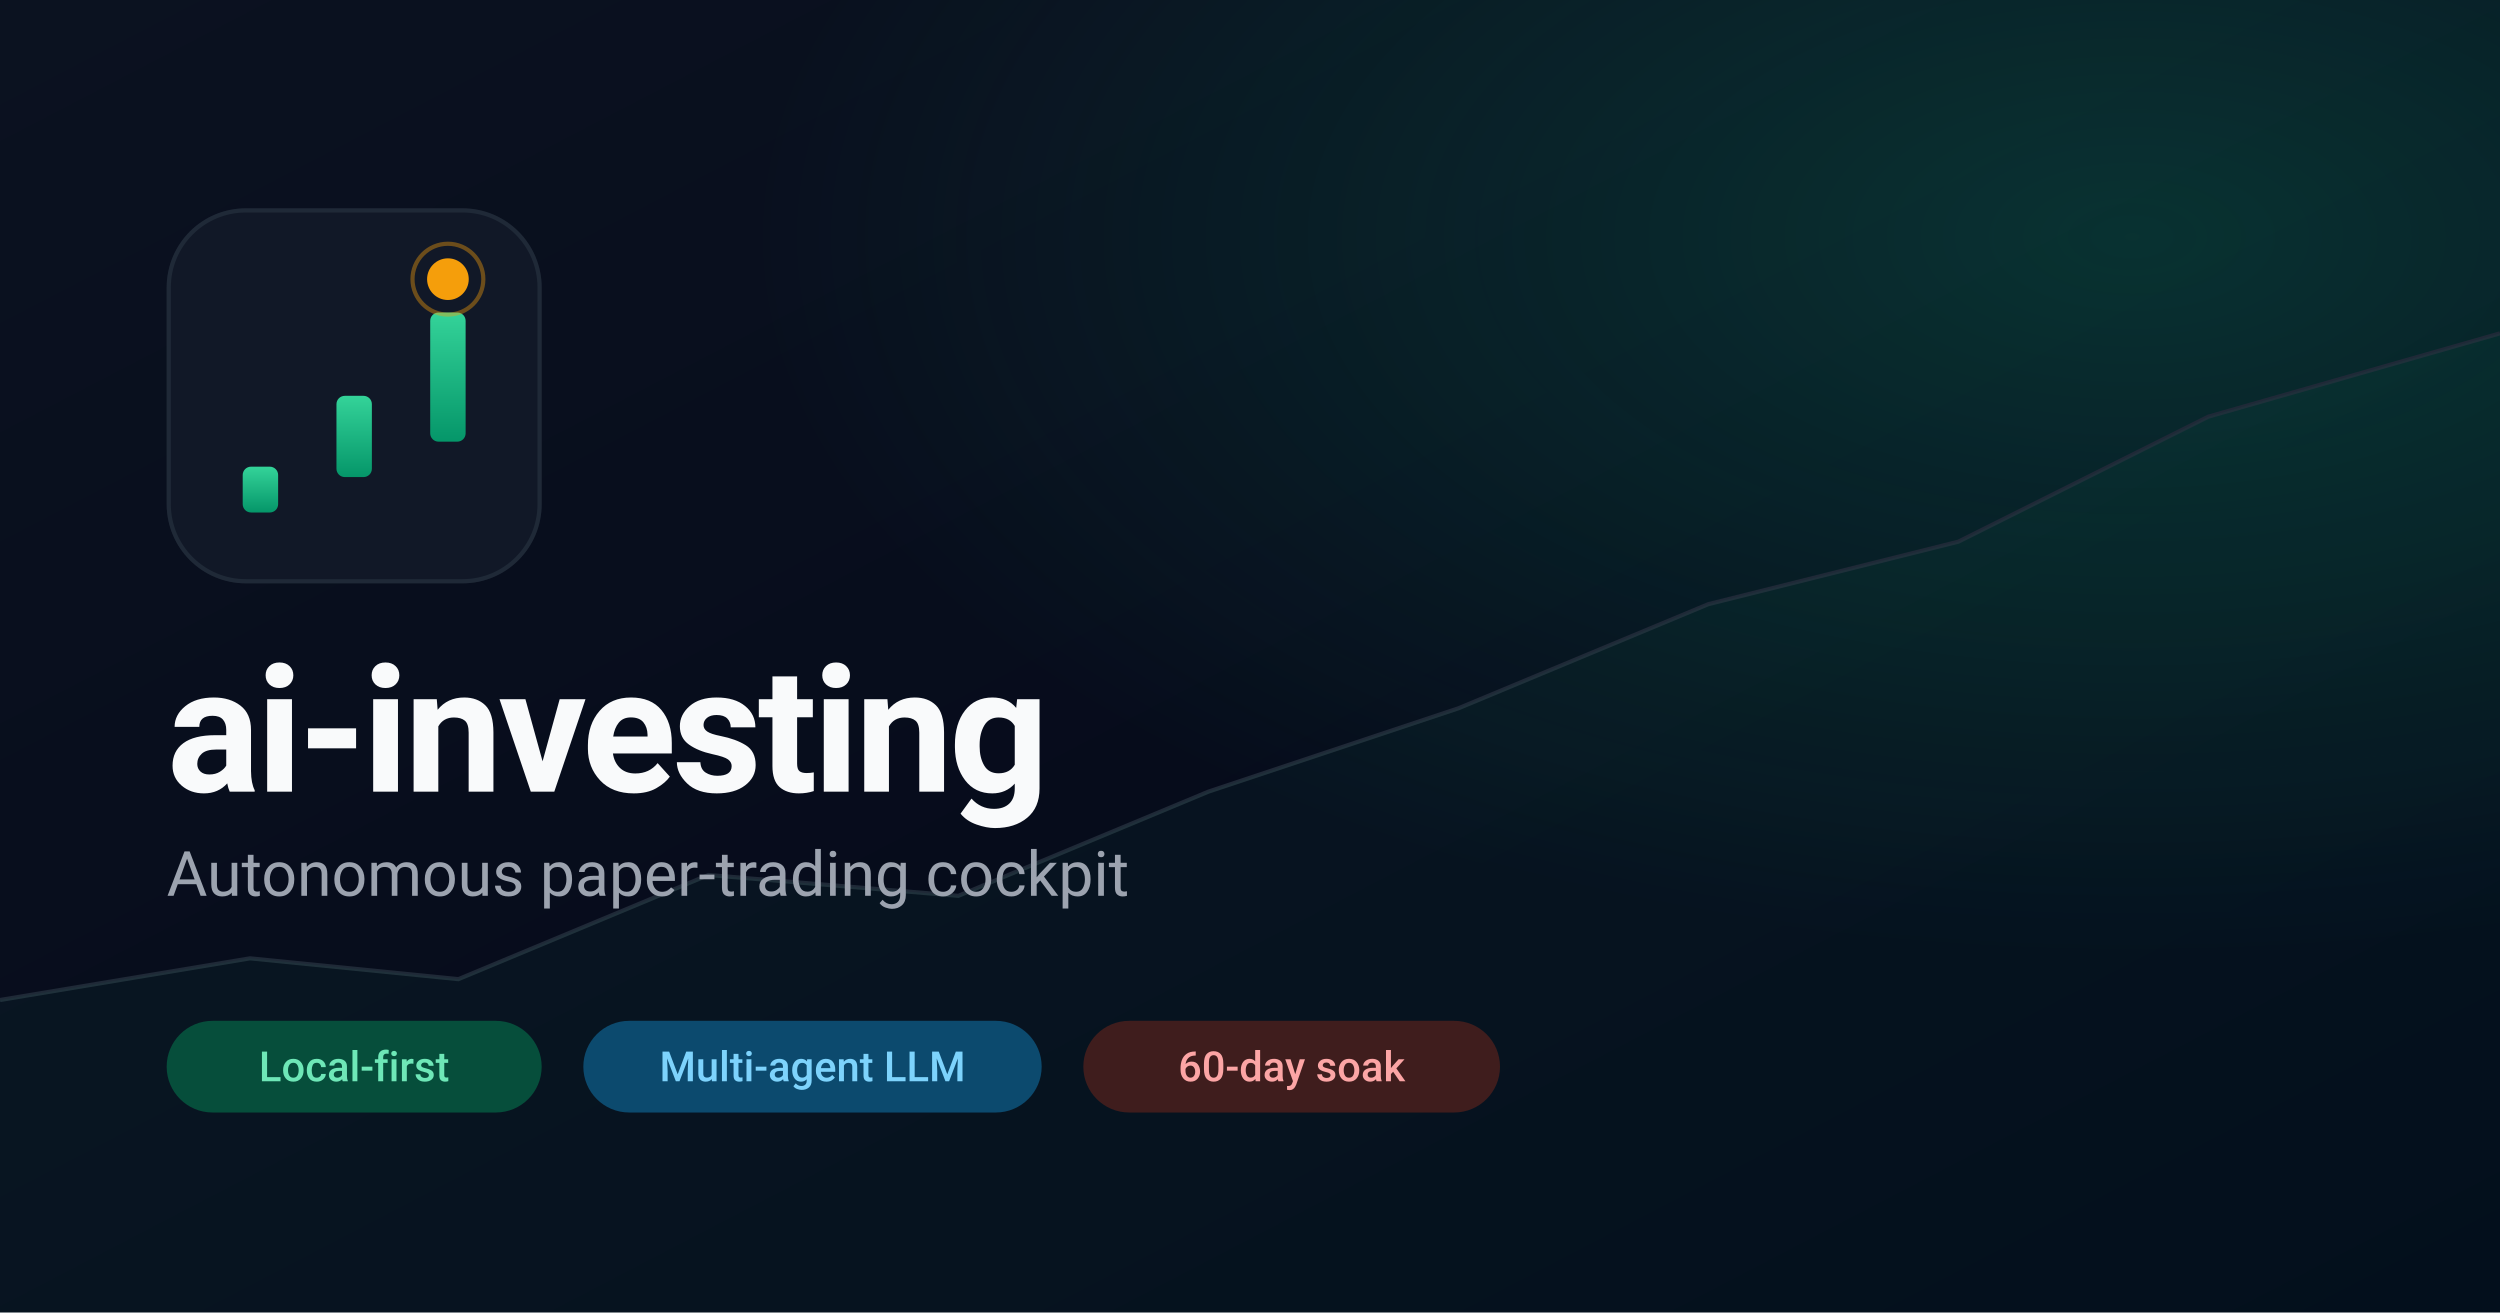
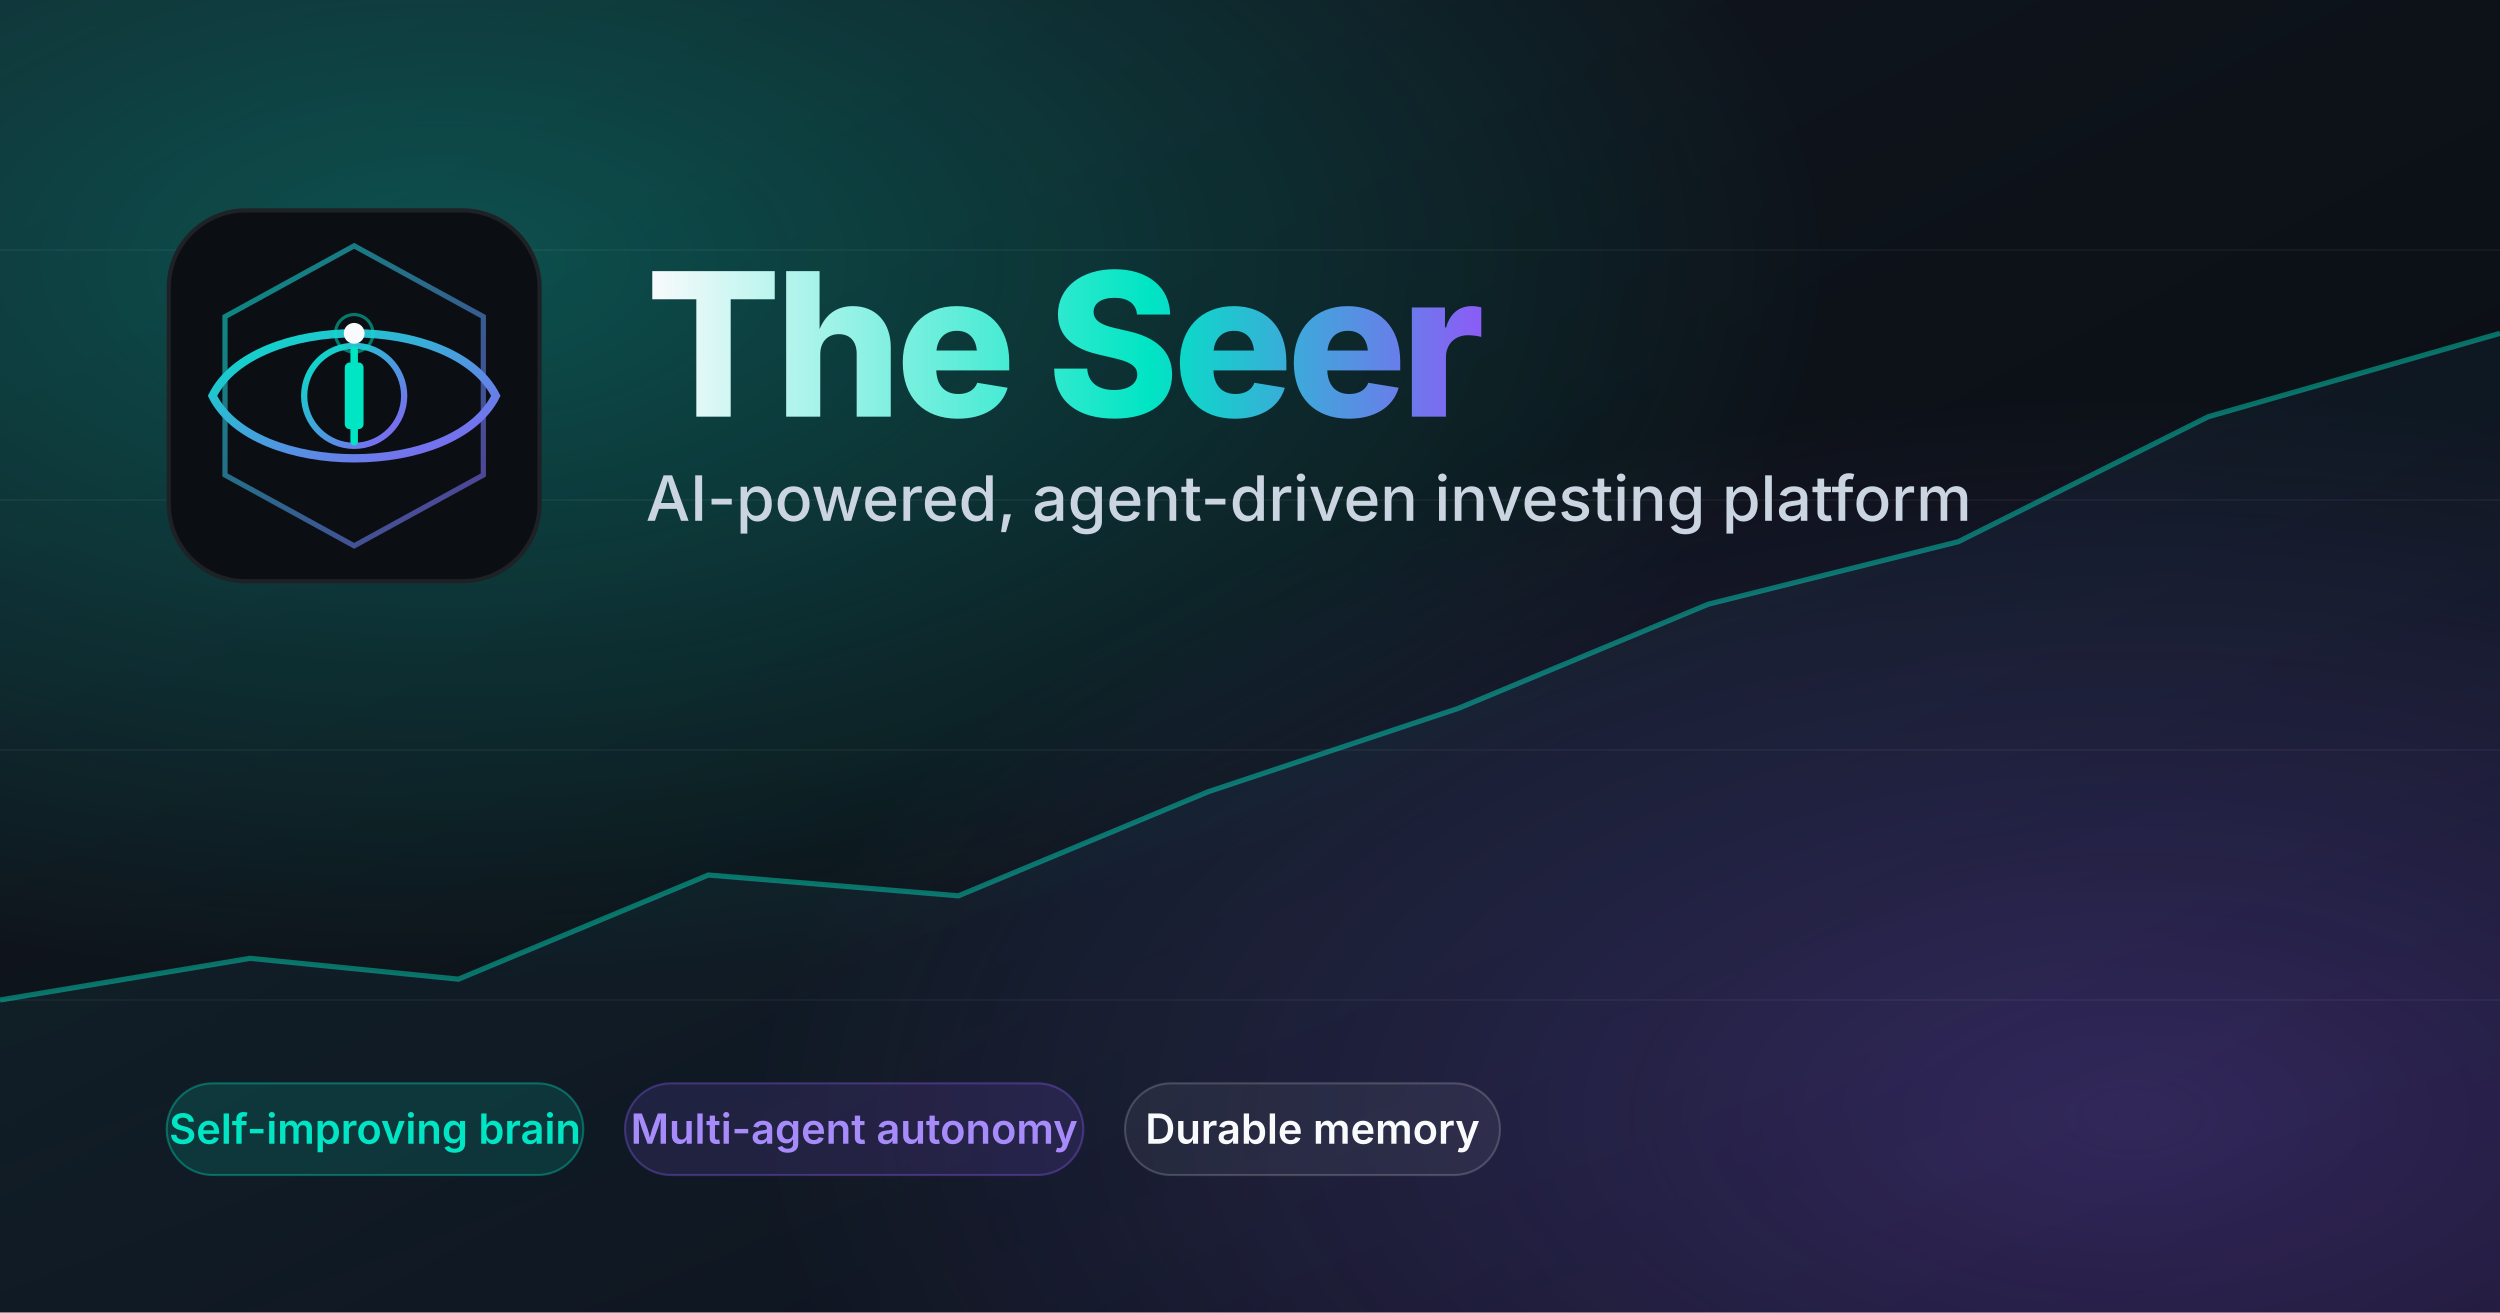
<svg xmlns="http://www.w3.org/2000/svg" viewBox="0 0 1200 630" width="1200" height="630">
  <defs>
    <linearGradient id="ogbg" x1="0" y1="0" x2="1" y2="1">
-       <stop offset="0" stop-color="#0b1220" />
-       <stop offset="1" stop-color="#020617" />
+       <stop offset="0" stop-color="#131A24" />
+       <stop offset="1" stop-color="#070A0E" />
    </linearGradient>
-     <linearGradient id="ogup" x1="0" y1="1" x2="0" y2="0">
-       <stop offset="0" stop-color="#059669" />
-       <stop offset="1" stop-color="#34d399" />
+     <linearGradient id="ogiris" x1="0" y1="0" x2="1" y2="1">
+       <stop offset="0" stop-color="#00E5C4" />
+       <stop offset="1" stop-color="#8B5CF6" />
    </linearGradient>
-     <radialGradient id="glow" cx="0.85" cy="0.18" r="0.55">
-       <stop offset="0" stop-color="#10b981" stop-opacity="0.22" />
-       <stop offset="1" stop-color="#10b981" stop-opacity="0" />
+     <linearGradient id="ogtext" x1="0" y1="0" x2="1" y2="0">
+       <stop offset="0" stop-color="#F8FAFC" />
+       <stop offset="0.6" stop-color="#00E5C4" />
+       <stop offset="1" stop-color="#8B5CF6" />
+     </linearGradient>
+     <radialGradient id="ogglow1" cx="0.18" cy="0.20" r="0.55">
+       <stop offset="0" stop-color="#00E5C4" stop-opacity="0.28" />
+       <stop offset="1" stop-color="#00E5C4" stop-opacity="0" />
+     </radialGradient>
+     <radialGradient id="ogglow2" cx="0.85" cy="0.85" r="0.55">
+       <stop offset="0" stop-color="#8B5CF6" stop-opacity="0.28" />
+       <stop offset="1" stop-color="#8B5CF6" stop-opacity="0" />
    </radialGradient>
  </defs>
  <rect width="1200" height="630" fill="url(#ogbg)" />
-   <rect width="1200" height="630" fill="url(#glow)" />
-   <path d="M 0 480 L 120 460 L 220 470 L 340 420 L 460 430 L 580 380 L 700 340 L 820 290 L 940 260 L 1060 200 L 1200 160" stroke="#1f2937" stroke-width="2" fill="none" />
-   <path d="M 0 480 L 120 460 L 220 470 L 340 420 L 460 430 L 580 380 L 700 340 L 820 290 L 940 260 L 1060 200 L 1200 160 L 1200 630 L 0 630 Z" fill="#10b981" opacity="0.05" />
+   <rect width="1200" height="630" fill="url(#ogglow1)" />
+   <rect width="1200" height="630" fill="url(#ogglow2)" />
+   <g stroke="rgba(255,255,255,0.04)" stroke-width="1">
+     <line x1="0" y1="120" x2="1200" y2="120" />
+     <line x1="0" y1="240" x2="1200" y2="240" />
+     <line x1="0" y1="360" x2="1200" y2="360" />
+     <line x1="0" y1="480" x2="1200" y2="480" />
+   </g>
+   <path d="M 0 480 L 120 460 L 220 470 L 340 420 L 460 430 L 580 380 L 700 340 L 820 290 L 940 260 L 1060 200 L 1200 160" stroke="rgba(0,229,196,0.45)" stroke-width="2.5" fill="none" />
+   <path d="M 0 480 L 120 460 L 220 470 L 340 420 L 460 430 L 580 380 L 700 340 L 820 290 L 940 260 L 1060 200 L 1200 160 L 1200 630 L 0 630 Z" fill="url(#ogiris)" opacity="0.06" />
  <g transform="translate(80,100)">
-     <rect width="180" height="180" rx="38" ry="38" fill="#111827" />
-     <rect x="1" y="1" width="178" height="178" rx="37" ry="37" fill="none" stroke="#1f2937" stroke-width="2" />
-     <line x1="45" y1="118" x2="45" y2="146" stroke="url(#ogup)" stroke-width="5" stroke-linecap="round" />
-     <rect x="36.5" y="124" width="17" height="22" rx="4" fill="url(#ogup)" />
-     <line x1="90" y1="78" x2="90" y2="134" stroke="url(#ogup)" stroke-width="5" stroke-linecap="round" />
-     <rect x="81.5" y="90" width="17" height="39" rx="4" fill="url(#ogup)" />
-     <line x1="135" y1="38" x2="135" y2="118" stroke="url(#ogup)" stroke-width="5" stroke-linecap="round" />
-     <rect x="126.5" y="50" width="17" height="62" rx="4" fill="url(#ogup)" />
-     <circle cx="135" cy="34" r="10" fill="#f59e0b" />
-     <circle cx="135" cy="34" r="17" fill="none" stroke="#f59e0b" stroke-width="2" opacity="0.4" />
+     <rect width="180" height="180" rx="38" fill="#0B0F14" />
+     <rect x="1" y="1" width="178" height="178" rx="37" fill="none" stroke="rgba(255,255,255,0.08)" stroke-width="2" />
+     <polygon points="90,18 152,52 152,128 90,162 28,128 28,52" fill="none" stroke="url(#ogiris)" stroke-width="2.5" opacity="0.6" />
+     <path d="M22 90 C42 50, 138 50, 158 90 C138 130, 42 130, 22 90 Z" fill="none" stroke="url(#ogiris)" stroke-width="4" />
+     <circle cx="90" cy="90" r="24" fill="none" stroke="url(#ogiris)" stroke-width="3" />
+     <rect x="85.5" y="74" width="9" height="32" rx="2.4" fill="#00E5C4" />
+     <line x1="90" y1="68" x2="90" y2="74" stroke="#00E5C4" stroke-width="3.6" stroke-linecap="round" />
+     <line x1="90" y1="106" x2="90" y2="112" stroke="#00E5C4" stroke-width="3.6" stroke-linecap="round" />
+     <circle cx="90" cy="60" r="5" fill="#F8FAFC" />
+     <circle cx="90" cy="60" r="9" fill="none" stroke="#00E5C4" stroke-width="1.5" opacity="0.5" />
  </g>
-   <text x="80" y="380" font-family="-apple-system,BlinkMacSystemFont,'Segoe UI',Roboto,Inter,sans-serif" font-size="84" font-weight="700" letter-spacing="-2" fill="#f9fafb">ai-investing</text>
-   <text x="80" y="430" font-family="-apple-system,BlinkMacSystemFont,'Segoe UI',Roboto,Inter,sans-serif" font-size="30" font-weight="400" fill="#9ca3af">Autonomous paper-trading cockpit</text>
-   <g transform="translate(80,490)" font-family="-apple-system,BlinkMacSystemFont,'Segoe UI',Roboto,Inter,sans-serif" font-size="20" font-weight="500">
-     <rect width="180" height="44" rx="22" fill="#064e3b" />
-     <text x="90" y="29" text-anchor="middle" fill="#6ee7b7">Local-first</text>
-     <g transform="translate(200,0)">
-       <rect width="220" height="44" rx="22" fill="#0c4a6e" />
-       <text x="110" y="29" text-anchor="middle" fill="#7dd3fc">Multi-agent LLM</text>
+   <text x="310" y="200" font-family="Inter, -apple-system, BlinkMacSystemFont, 'Segoe UI', sans-serif" font-size="96" font-weight="800" letter-spacing="-3" fill="url(#ogtext)">The Seer</text>
+   <text x="310" y="250" font-family="Inter, -apple-system, BlinkMacSystemFont, 'Segoe UI', sans-serif" font-size="30" font-weight="500" fill="#CBD5E1">AI-powered, agent-driven investing platform</text>
+   <g transform="translate(80,520)" font-family="Inter, -apple-system, BlinkMacSystemFont, 'Segoe UI', sans-serif" font-size="20" font-weight="600">
+     <rect width="200" height="44" rx="22" fill="rgba(0,229,196,0.14)" stroke="rgba(0,229,196,0.35)" />
+     <text x="100" y="29" text-anchor="middle" fill="#00E5C4">Self-improving brain</text>
+     <g transform="translate(220,0)">
+       <rect width="220" height="44" rx="22" fill="rgba(139,92,246,0.14)" stroke="rgba(139,92,246,0.35)" />
+       <text x="110" y="29" text-anchor="middle" fill="#A78BFA">Multi-agent autonomy</text>
    </g>
-     <g transform="translate(440,0)">
-       <rect width="200" height="44" rx="22" fill="#3f1d1d" />
-       <text x="100" y="29" text-anchor="middle" fill="#fca5a5">60-day soak</text>
+     <g transform="translate(460,0)">
+       <rect width="180" height="44" rx="22" fill="rgba(248,250,252,0.06)" stroke="rgba(255,255,255,0.18)" />
+       <text x="90" y="29" text-anchor="middle" fill="#F8FAFC">Durable memory</text>
    </g>
  </g>
</svg>
